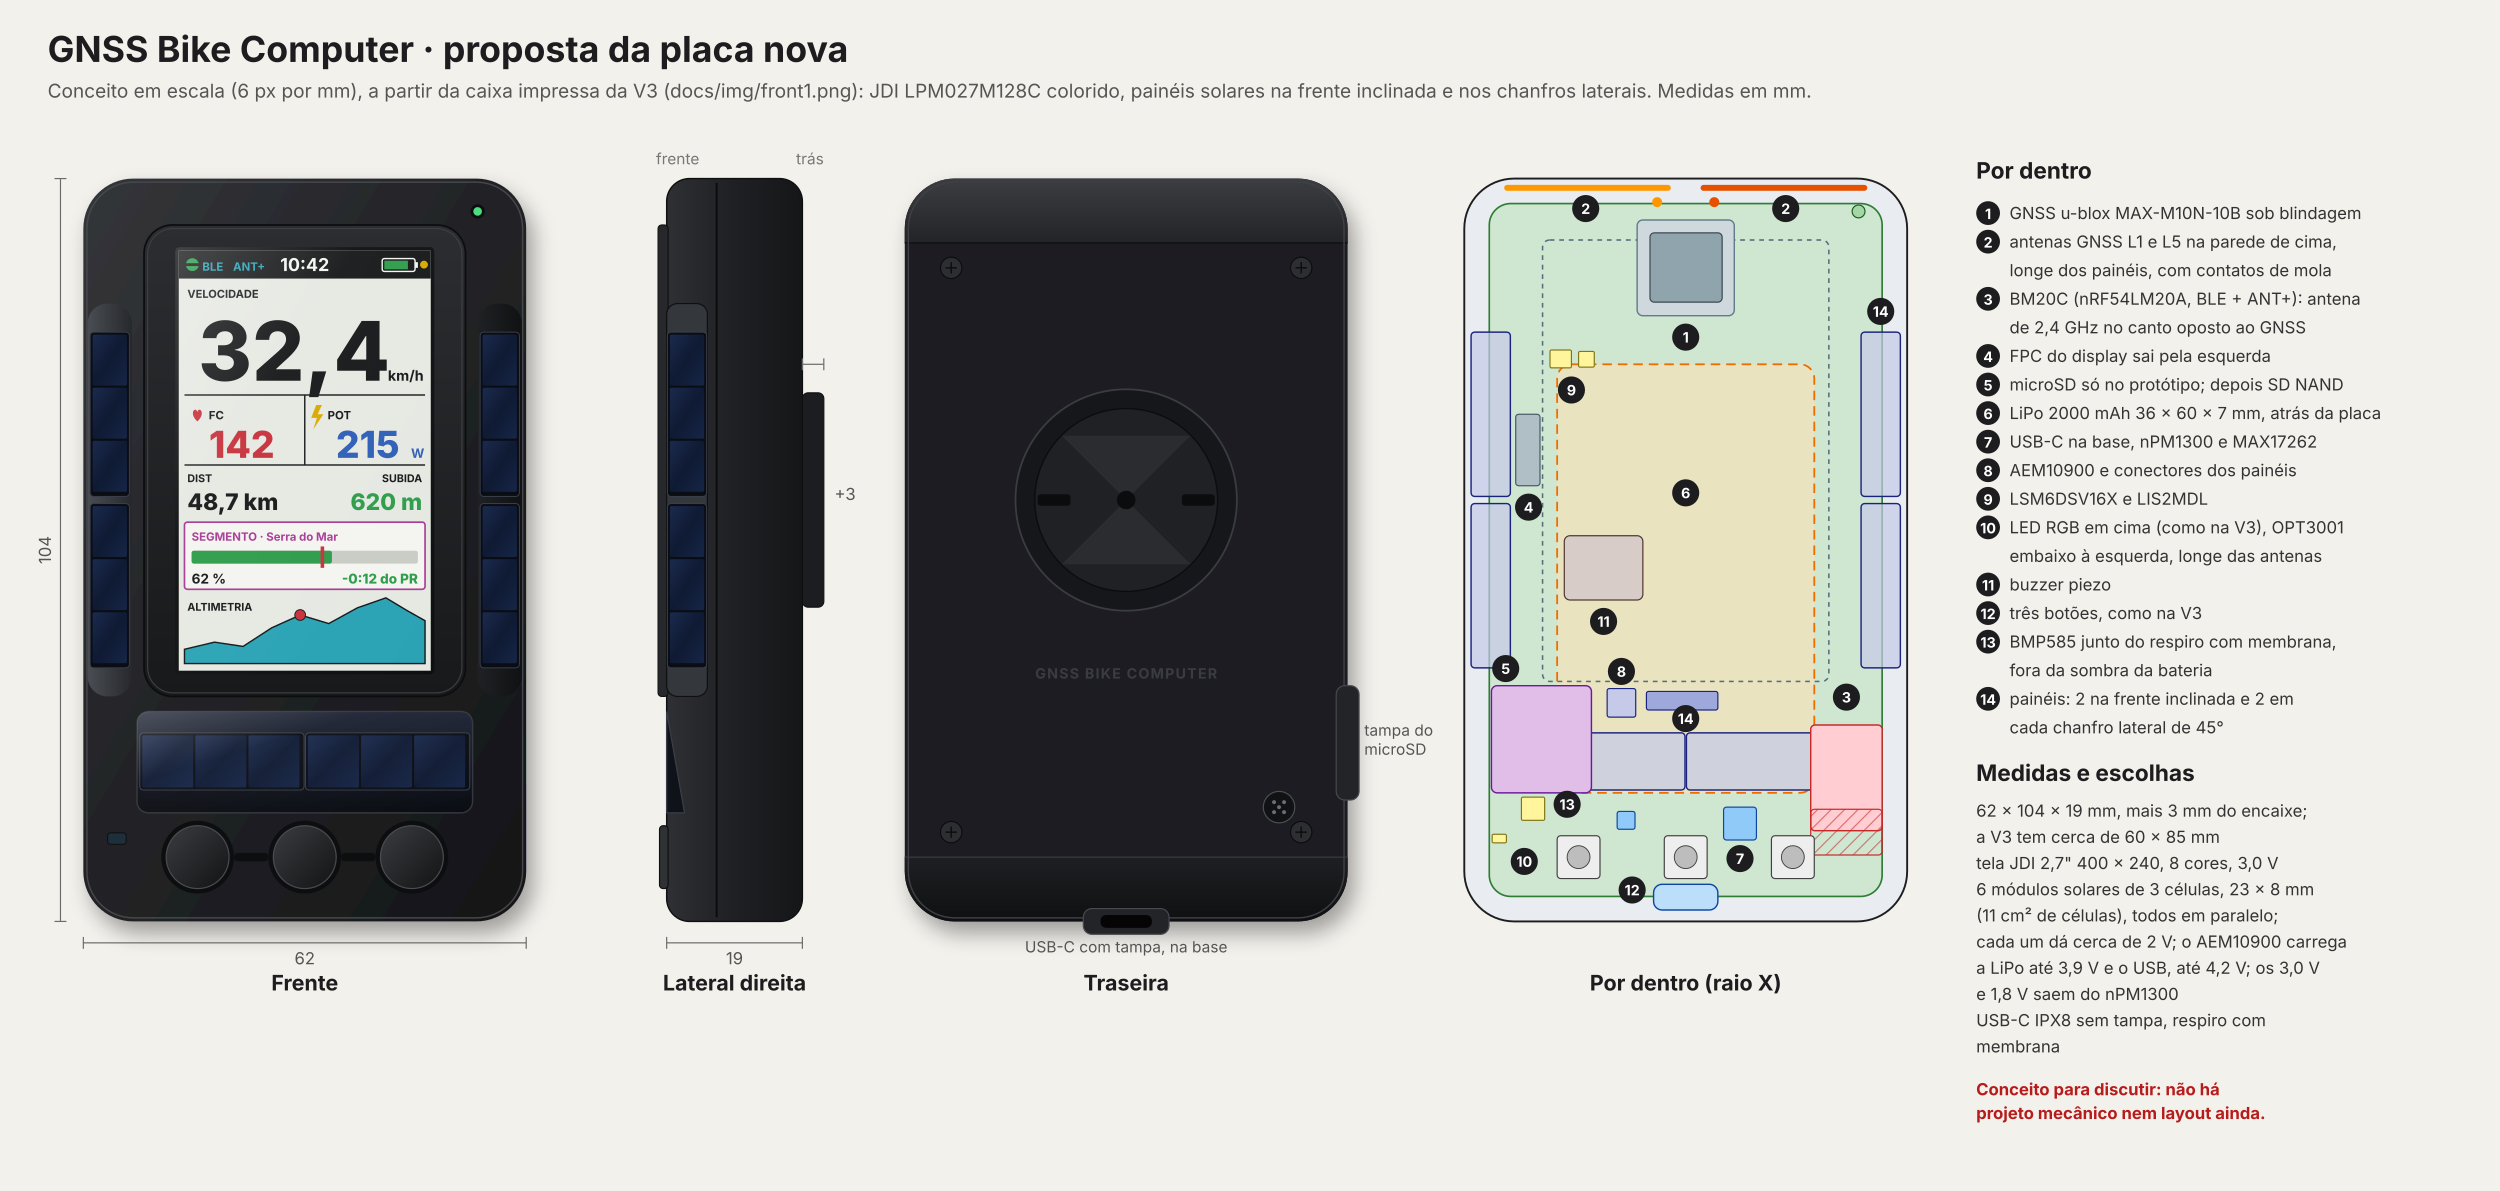
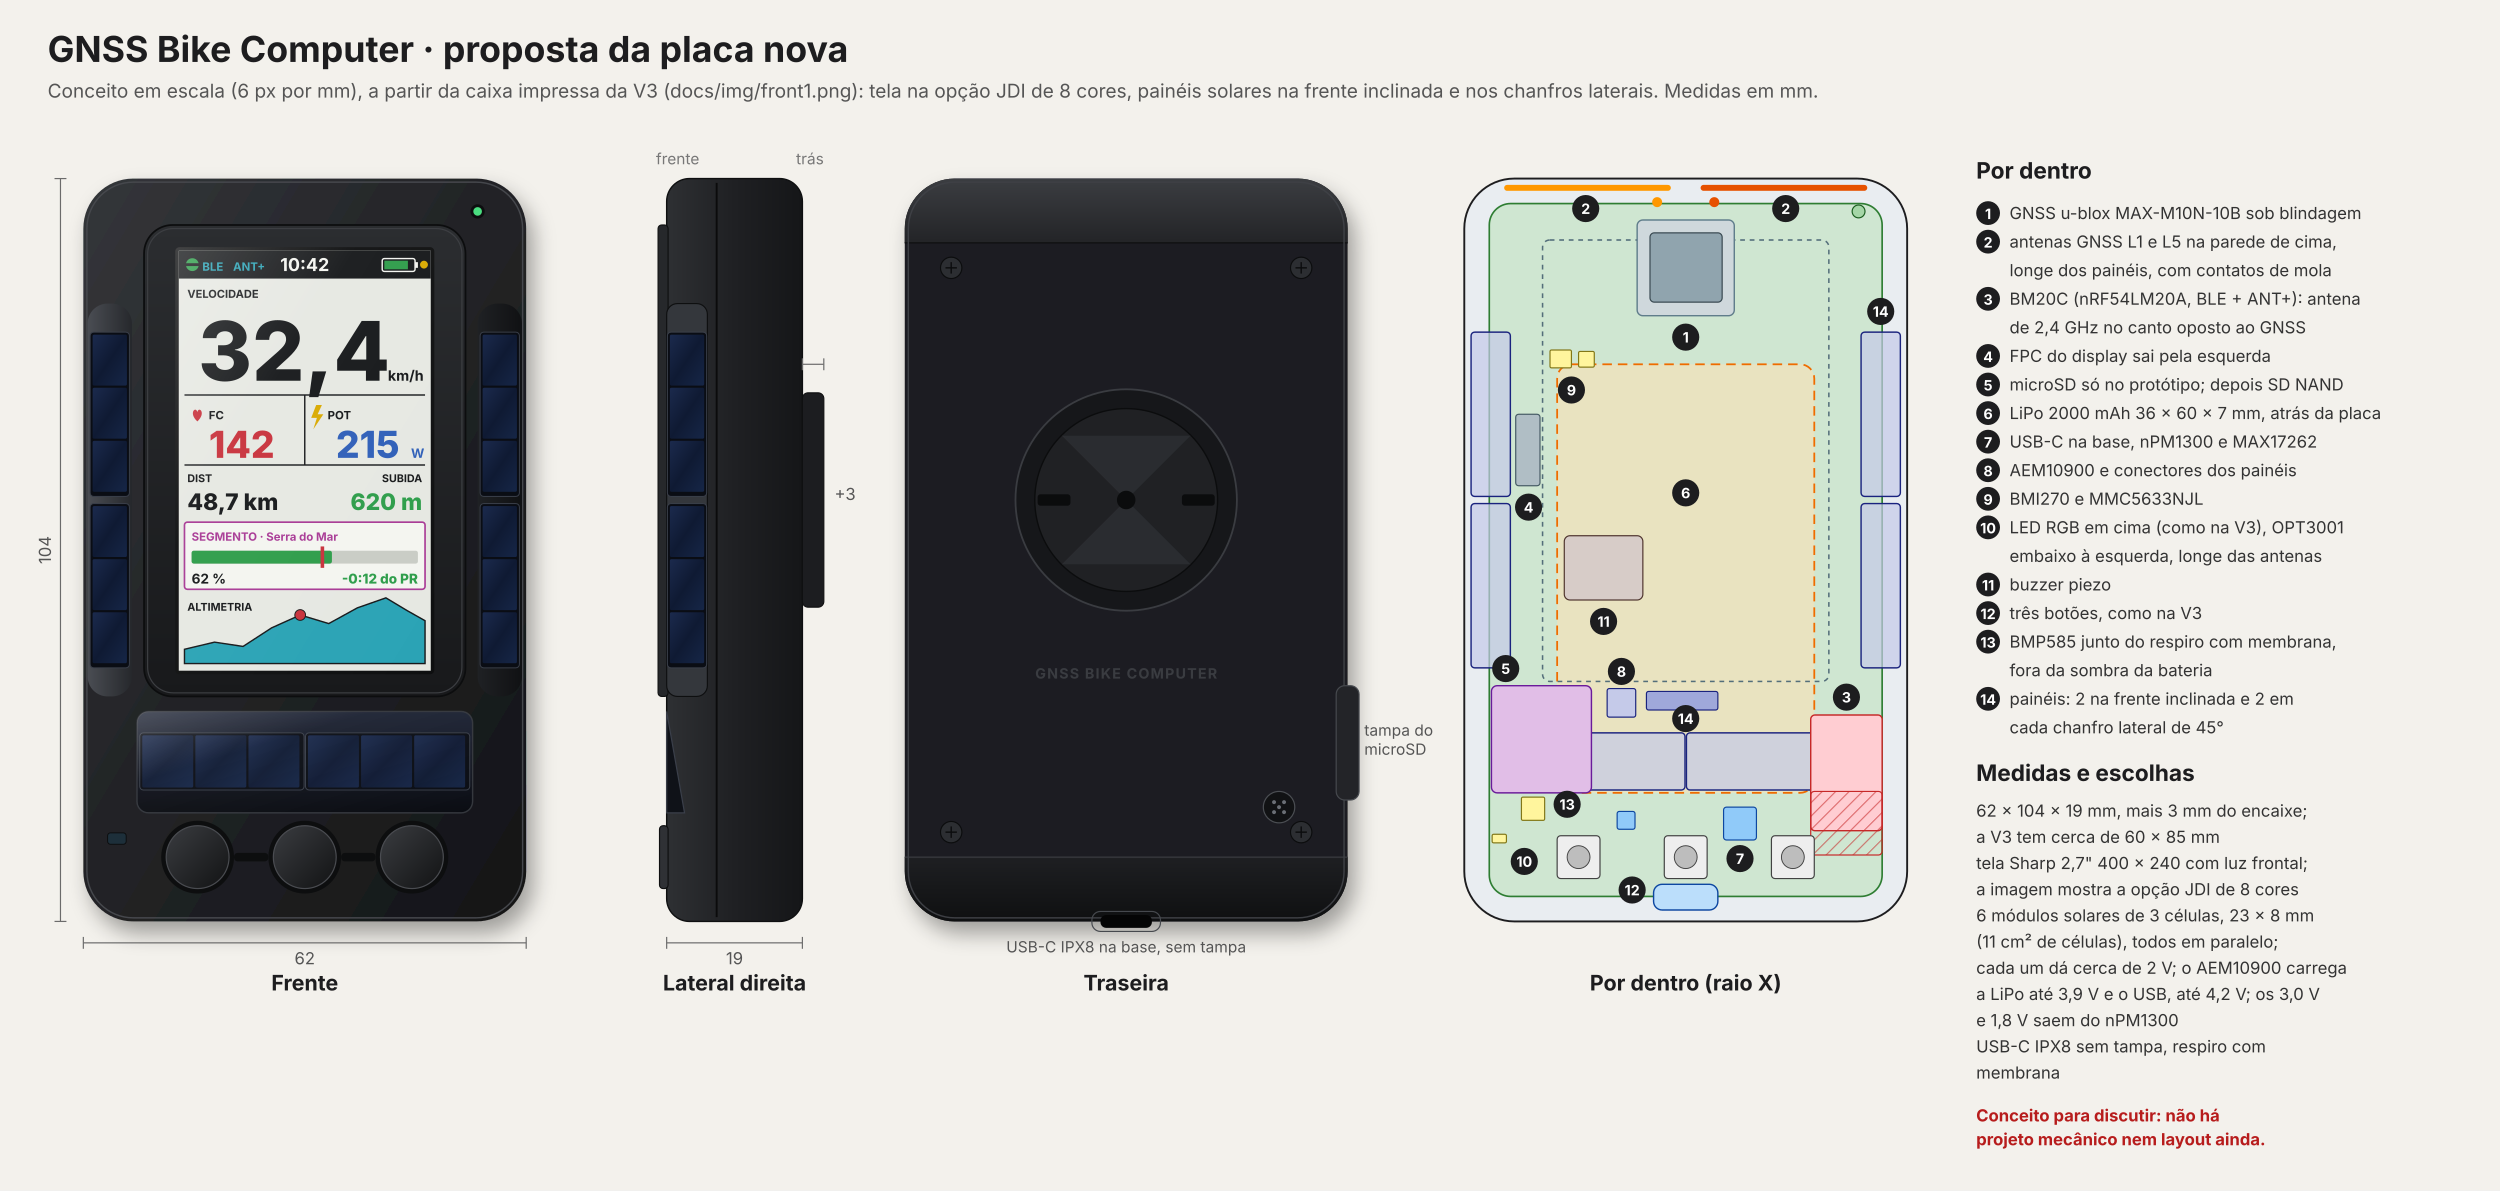
<svg xmlns="http://www.w3.org/2000/svg" width="2100" height="1000" viewBox="0 0 2100 1000">
  <defs>
    <linearGradient id="caseGrad" x1="0" y1="0" x2="1" y2="1">
      <stop offset="0" stop-color="#34363a" />
      <stop offset="0.45" stop-color="#232427" />
      <stop offset="1" stop-color="#141517" />
    </linearGradient>
    <linearGradient id="bezelGrad" x1="0" y1="0" x2="0" y2="1">
      <stop offset="0" stop-color="#2b2d30" />
      <stop offset="1" stop-color="#18191b" />
    </linearGradient>
    <linearGradient id="btnGrad" x1="0" y1="0" x2="1" y2="1">
      <stop offset="0" stop-color="#3a3c40" />
      <stop offset="1" stop-color="#121314" />
    </linearGradient>
    <linearGradient id="cellGrad" x1="0" y1="0" x2="1" y2="1">
      <stop offset="0" stop-color="#1b2a4d" />
      <stop offset="0.5" stop-color="#0f1a33" />
      <stop offset="1" stop-color="#162647" />
    </linearGradient>
    <linearGradient id="glare" x1="0" y1="0" x2="1" y2="1">
      <stop offset="0" stop-color="#ffffff" stop-opacity="0.22" />
      <stop offset="0.35" stop-color="#ffffff" stop-opacity="0.04" />
      <stop offset="1" stop-color="#ffffff" stop-opacity="0" />
    </linearGradient>
    <linearGradient id="sideGrad" x1="0" y1="0" x2="1" y2="0">
      <stop offset="0" stop-color="#2e3033" />
      <stop offset="0.5" stop-color="#1f2023" />
      <stop offset="1" stop-color="#151618" />
    </linearGradient>
    <linearGradient id="chamferTop" x1="0" y1="0" x2="0" y2="1">
      <stop offset="0" stop-color="#3b3d41" />
      <stop offset="1" stop-color="#232427" />
    </linearGradient>
    <linearGradient id="chamferBot" x1="0" y1="0" x2="0" y2="1">
      <stop offset="0" stop-color="#1e1f22" />
      <stop offset="1" stop-color="#0f1011" />
    </linearGradient>
    <linearGradient id="bevelL" x1="0" y1="0" x2="1" y2="0">
      <stop offset="0" stop-color="#4a4d53" />
      <stop offset="1" stop-color="#26282c" />
    </linearGradient>
    <linearGradient id="bevelR" x1="0" y1="0" x2="1" y2="0">
      <stop offset="0" stop-color="#1f2124" />
      <stop offset="1" stop-color="#101113" />
    </linearGradient>
    <linearGradient id="facetGrad" x1="0" y1="0" x2="0" y2="1">
      <stop offset="0" stop-color="#1c2233" />
      <stop offset="1" stop-color="#0a0c12" />
    </linearGradient>
    <filter id="shadow" x="-20%" y="-20%" width="140%" height="140%">
      <feGaussianBlur in="SourceAlpha" stdDeviation="9" />
      <feOffset dx="6" dy="10" result="o" />
      <feComponentTransfer>
        <feFuncA type="linear" slope="0.35" />
      </feComponentTransfer>
      <feMerge>
        <feMergeNode />
        <feMergeNode in="SourceGraphic" />
      </feMerge>
    </filter>
    <pattern id="hatch" width="8" height="8" patternUnits="userSpaceOnUse" patternTransform="rotate(45)">
      <line x1="0" y1="0" x2="0" y2="8" stroke="#c62828" stroke-width="2" stroke-opacity="0.55" />
    </pattern>
  </defs>
  <rect width="2100" height="1000" fill="#f3f1ec" />
  <text x="40" y="52" font-size="30" fill="#1d1d1f" text-anchor="start" font-weight="700" font-family="Inter, 'Segoe UI', Roboto, Arial, sans-serif">GNSS Bike Computer · proposta da placa nova</text>
-   <text x="40" y="82" font-size="16" fill="#555" text-anchor="start" font-weight="400" font-family="Inter, 'Segoe UI', Roboto, Arial, sans-serif">Conceito em escala (6 px por mm), a partir da caixa impressa da V3 (docs/img/front1.png): JDI LPM027M128C colorido, painéis solares na frente inclinada e nos chanfros laterais. Medidas em mm.</text>
+   <text x="40" y="82" font-size="16" fill="#555" text-anchor="start" font-weight="400" font-family="Inter, 'Segoe UI', Roboto, Arial, sans-serif">Conceito em escala (6 px por mm), a partir da caixa impressa da V3 (docs/img/front1.png): tela na opção JDI de 8 cores, painéis solares na frente inclinada e nos chanfros laterais. Medidas em mm.</text>
  <g filter="url(#shadow)">
    <rect x="70" y="150" width="372" height="624" rx="42" ry="42" fill="url(#caseGrad)" />
  </g>
  <rect x="73" y="153" width="366" height="618" rx="39" ry="39" fill="none" stroke="#46484d" stroke-width="1.2" />
  <rect x="121" y="189" width="270" height="396" rx="24" ry="24" fill="url(#bezelGrad)" stroke="#0c0d0e" stroke-width="1.5" />
  <rect x="124" y="192" width="264" height="390" rx="21.6" ry="21.6" fill="none" stroke="#3c3e42" stroke-width="1" />
  <rect x="147.16" y="207.6" width="217.68" height="358.8" rx="3.6" ry="3.6" fill="#0e0f10" />
  <rect x="150.16" y="210.6" width="211.68" height="352.8" rx="0" ry="0" fill="#e6e8e2" />
  <rect x="150.16" y="210.6" width="211.68" height="23.4" rx="0" ry="0" fill="#16181a" />
  <text x="256" y="227.7" font-size="15" fill="#f4f5f0" text-anchor="middle" font-weight="700" font-family="Inter, 'Segoe UI', Roboto, Arial, sans-serif">10:42</text>
  <circle cx="161.56" cy="222.3" r="5.4" fill="#2e9d4a" />
  <rect x="155.56" y="221.1" width="12" height="2.4" rx="0" ry="0" fill="#16181a" />
  <text x="169.96" y="227.4" font-size="9.6" fill="#2aa3b5" text-anchor="start" font-weight="700" font-family="Inter, 'Segoe UI', Roboto, Arial, sans-serif">BLE</text>
  <text x="195.76" y="227.4" font-size="9.6" fill="#2aa3b5" text-anchor="start" font-weight="700" font-family="Inter, 'Segoe UI', Roboto, Arial, sans-serif">ANT+</text>
  <rect x="321.04" y="217.2" width="27.6" height="10.8" rx="1.8" ry="1.8" fill="none" stroke="#f4f5f0" stroke-width="1.2" />
  <rect x="322.84" y="219" width="19.8" height="7.2" rx="0" ry="0" fill="#2e9d4a" />
  <rect x="348.64" y="220.2" width="2.4" height="4.8" rx="0" ry="0" fill="#f4f5f0" />
  <circle cx="356.14" cy="222.3" r="3.3" fill="#d9a900" />
  <text x="157.36" y="250.2" font-size="9.3" fill="#16181a" text-anchor="start" font-weight="700" font-family="Inter, 'Segoe UI', Roboto, Arial, sans-serif">VELOCIDADE</text>
  <text x="247" y="319.8" font-size="69" fill="#16181a" text-anchor="middle" font-weight="800" font-family="Inter, 'Segoe UI', Roboto, Arial, sans-serif">32,4</text>
  <text x="355.84" y="319.8" font-size="12" fill="#16181a" text-anchor="end" font-weight="700" font-family="Inter, 'Segoe UI', Roboto, Arial, sans-serif">km/h</text>
  <line x1="154.96" y1="331.8" x2="357.04" y2="331.8" stroke="#16181a" stroke-width="1.2" />
  <line x1="256" y1="331.8" x2="256" y2="390.6" stroke="#16181a" stroke-width="1.2" />
  <path d="M 165.76 354 C 157.96 346.8 164.56 340.8 165.76 346.2 C 166.96 340.8 173.56 346.8 165.76 354 Z" fill="#c8323c" />
  <text x="175.36" y="352.2" font-size="9.6" fill="#16181a" text-anchor="start" font-weight="700" font-family="Inter, 'Segoe UI', Roboto, Arial, sans-serif">FC</text>
  <text x="203.08" y="384.6" font-size="31.2" fill="#c8323c" text-anchor="middle" font-weight="800" font-family="Inter, 'Segoe UI', Roboto, Arial, sans-serif">142</text>
  <polygon points="265.6,340.2 261.4,351 266.2,351 263.2,360.6 271.6,348 266.8,348 270.4,340.2" fill="#d9a900" />
  <text x="275.2" y="352.2" font-size="9.6" fill="#16181a" text-anchor="start" font-weight="700" font-family="Inter, 'Segoe UI', Roboto, Arial, sans-serif">POT</text>
  <text x="308.92" y="384.6" font-size="31.2" fill="#2f5fb8" text-anchor="middle" font-weight="800" font-family="Inter, 'Segoe UI', Roboto, Arial, sans-serif">215</text>
  <text x="356.44" y="384.6" font-size="10.8" fill="#2f5fb8" text-anchor="end" font-weight="700" font-family="Inter, 'Segoe UI', Roboto, Arial, sans-serif">W</text>
  <line x1="154.96" y1="390.6" x2="357.04" y2="390.6" stroke="#16181a" stroke-width="1.2" />
  <text x="157.36" y="405" font-size="9" fill="#16181a" text-anchor="start" font-weight="700" font-family="Inter, 'Segoe UI', Roboto, Arial, sans-serif">DIST</text>
  <text x="157.36" y="428.4" font-size="19.2" fill="#16181a" text-anchor="start" font-weight="800" font-family="Inter, 'Segoe UI', Roboto, Arial, sans-serif">48,7 km</text>
  <text x="354.64" y="405" font-size="9" fill="#16181a" text-anchor="end" font-weight="700" font-family="Inter, 'Segoe UI', Roboto, Arial, sans-serif">SUBIDA</text>
  <text x="354.64" y="428.4" font-size="19.2" fill="#2e9d4a" text-anchor="end" font-weight="800" font-family="Inter, 'Segoe UI', Roboto, Arial, sans-serif">620 m</text>
  <rect x="154.96" y="438.6" width="202.08" height="56.4" rx="2.4" ry="2.4" fill="#f4f5f0" stroke="#a83a95" stroke-width="1.4" />
  <text x="160.96" y="454.2" font-size="9.6" fill="#a83a95" text-anchor="start" font-weight="700" font-family="Inter, 'Segoe UI', Roboto, Arial, sans-serif">SEGMENTO · Serra do Mar</text>
  <rect x="160.96" y="462.6" width="190.08" height="10.8" rx="1.8" ry="1.8" fill="#c9ccc5" />
  <rect x="160.96" y="462.6" width="117.85" height="10.8" rx="1.8" ry="1.8" fill="#2e9d4a" />
  <rect x="269.31" y="459" width="3" height="18" rx="0" ry="0" fill="#c8323c" />
  <text x="160.96" y="490.2" font-size="11.4" fill="#16181a" text-anchor="start" font-weight="700" font-family="Inter, 'Segoe UI', Roboto, Arial, sans-serif">62 %</text>
  <text x="351.04" y="490.2" font-size="11.4" fill="#2e9d4a" text-anchor="end" font-weight="800" font-family="Inter, 'Segoe UI', Roboto, Arial, sans-serif">-0:12 do PR</text>
  <polygon points="154.96,557.4 154.96,545.4 180.16,539.4 204.16,543 228.16,527.4 252.16,516.6 276.16,523.8 300.16,510.6 324.16,502.2 342.16,513 357.04,521.4 357.04,557.4" fill="#2aa3b5" stroke="#16181a" stroke-width="1.2" />
  <circle cx="252.16" cy="516.6" r="4.5" fill="#c8323c" stroke="#16181a" stroke-width="0.8" />
  <text x="157.36" y="513" font-size="9" fill="#16181a" text-anchor="start" font-weight="700" font-family="Inter, 'Segoe UI', Roboto, Arial, sans-serif">ALTIMETRIA</text>
  <rect x="147.16" y="207.6" width="217.68" height="358.8" rx="3.6" ry="3.6" fill="url(#glare)" />
  <rect x="73.6" y="255" width="37.2" height="330" rx="16.8" ry="16.8" fill="url(#bevelL)" />
  <rect x="401.2" y="255" width="37.2" height="330" rx="16.8" ry="16.8" fill="url(#bevelR)" />
  <rect x="75.7" y="279" width="33" height="138" rx="3" ry="3" fill="#0a0d14" stroke="#3a3f4a" stroke-width="0.8" />
  <rect x="77.8" y="281.1" width="28.8" height="42.8" rx="1.2" ry="1.2" fill="url(#cellGrad)" />
  <rect x="77.8" y="325.7" width="28.8" height="42.8" rx="1.2" ry="1.2" fill="url(#cellGrad)" />
  <rect x="77.8" y="370.3" width="28.8" height="42.8" rx="1.2" ry="1.2" fill="url(#cellGrad)" />
  <rect x="75.7" y="423" width="33" height="138" rx="3" ry="3" fill="#0a0d14" stroke="#3a3f4a" stroke-width="0.8" />
  <rect x="77.8" y="425.1" width="28.8" height="42.8" rx="1.2" ry="1.2" fill="url(#cellGrad)" />
  <rect x="77.8" y="469.7" width="28.8" height="42.8" rx="1.2" ry="1.2" fill="url(#cellGrad)" />
  <rect x="77.8" y="514.3" width="28.8" height="42.8" rx="1.2" ry="1.2" fill="url(#cellGrad)" />
  <rect x="403.3" y="279" width="33" height="138" rx="3" ry="3" fill="#0a0d14" stroke="#3a3f4a" stroke-width="0.8" />
  <rect x="405.4" y="281.1" width="28.8" height="42.8" rx="1.2" ry="1.2" fill="url(#cellGrad)" />
  <rect x="405.4" y="325.7" width="28.8" height="42.8" rx="1.2" ry="1.2" fill="url(#cellGrad)" />
  <rect x="405.4" y="370.3" width="28.8" height="42.8" rx="1.2" ry="1.2" fill="url(#cellGrad)" />
  <rect x="403.3" y="423" width="33" height="138" rx="3" ry="3" fill="#0a0d14" stroke="#3a3f4a" stroke-width="0.8" />
  <rect x="405.4" y="425.1" width="28.8" height="42.8" rx="1.2" ry="1.2" fill="url(#cellGrad)" />
  <rect x="405.4" y="469.7" width="28.8" height="42.8" rx="1.2" ry="1.2" fill="url(#cellGrad)" />
  <rect x="405.4" y="514.3" width="28.8" height="42.8" rx="1.2" ry="1.2" fill="url(#cellGrad)" />
  <rect x="115" y="597.6" width="282" height="85.2" rx="9.6" ry="9.6" fill="url(#facetGrad)" stroke="#34373d" stroke-width="1.2" />
  <rect x="117.4" y="615.6" width="138" height="48" rx="3" ry="3" fill="#0a0d14" stroke="#3a3f4a" stroke-width="0.8" />
  <rect x="119.5" y="617.7" width="42.8" height="43.8" rx="1.2" ry="1.2" fill="url(#cellGrad)" />
  <rect x="164.1" y="617.7" width="42.8" height="43.8" rx="1.2" ry="1.2" fill="url(#cellGrad)" />
  <rect x="208.7" y="617.7" width="42.8" height="43.8" rx="1.2" ry="1.2" fill="url(#cellGrad)" />
  <rect x="256.6" y="615.6" width="138" height="48" rx="3" ry="3" fill="#0a0d14" stroke="#3a3f4a" stroke-width="0.8" />
  <rect x="258.7" y="617.7" width="42.8" height="43.8" rx="1.2" ry="1.2" fill="url(#cellGrad)" />
  <rect x="303.3" y="617.7" width="42.8" height="43.8" rx="1.2" ry="1.2" fill="url(#cellGrad)" />
  <rect x="347.9" y="617.7" width="42.8" height="43.8" rx="1.2" ry="1.2" fill="url(#cellGrad)" />
  <rect x="115" y="597.6" width="282" height="85.2" rx="9.6" ry="9.6" fill="url(#glare)" />
  <circle cx="166" cy="720" r="30.6" fill="#0d0e0f" />
  <circle cx="166" cy="720" r="26.4" fill="url(#btnGrad)" stroke="#4a4c51" stroke-width="1" />
  <circle cx="256" cy="720" r="30.6" fill="#0d0e0f" />
  <circle cx="256" cy="720" r="26.4" fill="url(#btnGrad)" stroke="#4a4c51" stroke-width="1" />
  <circle cx="346" cy="720" r="30.6" fill="#0d0e0f" />
  <circle cx="346" cy="720" r="26.4" fill="url(#btnGrad)" stroke="#4a4c51" stroke-width="1" />
  <rect x="196.6" y="716.4" width="28.8" height="7.2" rx="3" ry="3" fill="#0d0e0f" />
  <rect x="286.6" y="716.4" width="28.8" height="7.2" rx="3" ry="3" fill="#0d0e0f" />
  <circle cx="401.2" cy="177.6" r="6" fill="#0d0e0f" />
  <circle cx="401.2" cy="177.6" r="3.6" fill="#4ade80" />
  <rect x="90.4" y="699.6" width="15.6" height="9.6" rx="2.4" ry="2.4" fill="#1d2f3a" stroke="#0b0c0d" stroke-width="0.8" />
  <g stroke="#6b6b6b" stroke-width="1">
    <line x1="50.8" y1="150" x2="50.8" y2="774" />
    <line x1="45.8" y1="150" x2="55.8" y2="150" />
    <line x1="45.8" y1="774" x2="55.8" y2="774" />
  </g>
  <text x="42.8" y="462" font-size="14" fill="#555" text-anchor="middle" font-family="Inter, 'Segoe UI', Roboto, Arial, sans-serif" transform="rotate(-90 42.8 462)">104</text>
  <g stroke="#6b6b6b" stroke-width="1">
    <line x1="70" y1="792" x2="442" y2="792" />
    <line x1="70" y1="787" x2="70" y2="797" />
    <line x1="442" y1="787" x2="442" y2="797" />
  </g>
  <text x="256" y="810" font-size="14" fill="#555" text-anchor="middle" font-family="Inter, 'Segoe UI', Roboto, Arial, sans-serif">62</text>
  <text x="256" y="832" font-size="18" fill="#1d1d1f" text-anchor="middle" font-weight="700" font-family="Inter, 'Segoe UI', Roboto, Arial, sans-serif">Frente</text>
  <rect x="560" y="150" width="114" height="624" rx="19.2" ry="19.2" fill="url(#sideGrad)" stroke="#0e0f10" stroke-width="1.2" />
  <line x1="602" y1="153.6" x2="602" y2="770.4" stroke="#0b0b0c" stroke-width="1.6" />
  <rect x="552.8" y="189" width="8.4" height="396" rx="3" ry="3" fill="#26282b" stroke="#0e0f10" stroke-width="1" />
  <rect x="554" y="693.6" width="7.2" height="52.8" rx="3" ry="3" fill="#2f3135" stroke="#0e0f10" stroke-width="1" />
  <rect x="560" y="255" width="34.2" height="330" rx="9" ry="9" fill="#34373c" stroke="#0e0f10" stroke-width="1" />
  <rect x="560.6" y="279" width="33" height="138" rx="3" ry="3" fill="#0a0d14" stroke="#3a3f4a" stroke-width="0.8" />
  <rect x="562.7" y="281.1" width="28.8" height="42.8" rx="1.2" ry="1.2" fill="url(#cellGrad)" />
  <rect x="562.7" y="325.7" width="28.8" height="42.8" rx="1.2" ry="1.2" fill="url(#cellGrad)" />
  <rect x="562.7" y="370.3" width="28.8" height="42.8" rx="1.2" ry="1.2" fill="url(#cellGrad)" />
  <rect x="560.6" y="423" width="33" height="138" rx="3" ry="3" fill="#0a0d14" stroke="#3a3f4a" stroke-width="0.8" />
  <rect x="562.7" y="425.1" width="28.8" height="42.8" rx="1.2" ry="1.2" fill="url(#cellGrad)" />
  <rect x="562.7" y="469.7" width="28.8" height="42.8" rx="1.2" ry="1.2" fill="url(#cellGrad)" />
  <rect x="562.7" y="514.3" width="28.8" height="42.8" rx="1.2" ry="1.2" fill="url(#cellGrad)" />
  <polygon points="560,597.6 575,682.8 560,682.8" fill="#0f1218" stroke="#3a3f4a" stroke-width="1" />
  <rect x="674" y="330" width="18" height="180" rx="4.8" ry="4.8" fill="#1c1d20" stroke="#0e0f10" stroke-width="1" />
  <g stroke="#6b6b6b" stroke-width="1">
    <line x1="560" y1="792" x2="674" y2="792" />
    <line x1="560" y1="787" x2="560" y2="797" />
    <line x1="674" y1="787" x2="674" y2="797" />
  </g>
  <text x="617" y="810" font-size="14" fill="#555" text-anchor="middle" font-family="Inter, 'Segoe UI', Roboto, Arial, sans-serif">19</text>
  <g stroke="#6b6b6b" stroke-width="1">
    <line x1="674" y1="306" x2="692" y2="306" />
    <line x1="674" y1="301" x2="674" y2="311" />
    <line x1="692" y1="301" x2="692" y2="311" />
  </g>
  <text x="683" y="324" font-size="14" fill="#555" text-anchor="middle" font-family="Inter, 'Segoe UI', Roboto, Arial, sans-serif" />
  <text x="701" y="420" font-size="14" fill="#555" text-anchor="start" font-weight="400" font-family="Inter, 'Segoe UI', Roboto, Arial, sans-serif">+3</text>
  <text x="617" y="832" font-size="18" fill="#1d1d1f" text-anchor="middle" font-weight="700" font-family="Inter, 'Segoe UI', Roboto, Arial, sans-serif">Lateral direita</text>
  <text x="551" y="138" font-size="13" fill="#777" text-anchor="start" font-weight="400" font-family="Inter, 'Segoe UI', Roboto, Arial, sans-serif">frente</text>
  <text x="692" y="138" font-size="13" fill="#777" text-anchor="end" font-weight="400" font-family="Inter, 'Segoe UI', Roboto, Arial, sans-serif">trás</text>
  <g filter="url(#shadow)">
    <rect x="760" y="150" width="372" height="624" rx="42" ry="42" fill="#1c1d20" />
  </g>
  <defs>
    <clipPath id="backClip">
      <rect x="760" y="150" width="372" height="624" rx="42" ry="42" />
    </clipPath>
  </defs>
  <g clip-path="url(#backClip)">
    <rect x="760" y="150" width="372" height="54" rx="0" ry="0" fill="url(#chamferTop)" />
    <rect x="760" y="720" width="372" height="54" rx="0" ry="0" fill="url(#chamferBot)" />
    <line x1="760" y1="204" x2="1132" y2="204" stroke="#101113" stroke-width="1.2" />
    <line x1="760" y1="720" x2="1132" y2="720" stroke="#3a3c41" stroke-width="1" />
  </g>
  <rect x="763" y="153" width="366" height="618" rx="39" ry="39" fill="none" stroke="#3e4045" stroke-width="1.2" />
  <circle cx="946" cy="420" r="93" fill="#16171a" stroke="#3a3c41" stroke-width="1.5" />
  <circle cx="946" cy="420" r="76.8" fill="#202124" stroke="#0b0c0d" stroke-width="1.2" />
  <polygon points="946,420 892,366 1000,366" fill="#2a2c30" />
  <polygon points="946,420 892,474 1000,474" fill="#2a2c30" />
  <rect x="871.6" y="415.2" width="27.6" height="9.6" rx="2.4" ry="2.4" fill="#0b0c0d" />
  <rect x="992.8" y="415.2" width="27.6" height="9.6" rx="2.4" ry="2.4" fill="#0b0c0d" />
  <circle cx="946" cy="420" r="7.8" fill="#0b0c0d" />
  <circle cx="1074.4" cy="678" r="13.2" fill="#111214" stroke="#4b4e53" stroke-width="1" />
  <circle cx="1070.2" cy="673.8" r="1.68" fill="#6a6e75" />
  <circle cx="1078.6" cy="673.8" r="1.68" fill="#6a6e75" />
  <circle cx="1070.2" cy="682.2" r="1.68" fill="#6a6e75" />
  <circle cx="1078.6" cy="682.2" r="1.68" fill="#6a6e75" />
  <circle cx="1074.4" cy="678" r="1.68" fill="#6a6e75" />
  <circle cx="799" cy="225" r="9" fill="#2c2e32" stroke="#0b0c0d" stroke-width="1" />
  <line x1="794.2" y1="225" x2="803.8" y2="225" stroke="#0b0c0d" stroke-width="1.2" />
  <line x1="799" y1="220.2" x2="799" y2="229.8" stroke="#0b0c0d" stroke-width="1.2" />
  <circle cx="1093" cy="225" r="9" fill="#2c2e32" stroke="#0b0c0d" stroke-width="1" />
  <line x1="1088.2" y1="225" x2="1097.8" y2="225" stroke="#0b0c0d" stroke-width="1.2" />
  <line x1="1093" y1="220.2" x2="1093" y2="229.8" stroke="#0b0c0d" stroke-width="1.2" />
  <circle cx="799" cy="699" r="9" fill="#2c2e32" stroke="#0b0c0d" stroke-width="1" />
  <line x1="794.2" y1="699" x2="803.8" y2="699" stroke="#0b0c0d" stroke-width="1.2" />
  <line x1="799" y1="694.2" x2="799" y2="703.8" stroke="#0b0c0d" stroke-width="1.2" />
  <circle cx="1093" cy="699" r="9" fill="#2c2e32" stroke="#0b0c0d" stroke-width="1" />
  <line x1="1088.2" y1="699" x2="1097.8" y2="699" stroke="#0b0c0d" stroke-width="1.2" />
  <line x1="1093" y1="694.2" x2="1093" y2="703.8" stroke="#0b0c0d" stroke-width="1.2" />
  <rect x="1122.4" y="576" width="19.2" height="96" rx="7.2" ry="7.2" fill="#232428" stroke="#46494e" stroke-width="1" />
-   <rect x="910" y="763.2" width="72" height="21.6" rx="7.2" ry="7.2" fill="#232428" stroke="#46494e" stroke-width="1" />
+   <rect x="917.2" y="765.6" width="57.6" height="16.8" rx="7.2" ry="7.2" fill="none" stroke="#46494e" stroke-width="1" />
  <rect x="924.4" y="768.6" width="43.2" height="10.8" rx="4.8" ry="4.8" fill="#050505" />
  <text x="946" y="570" font-size="12" fill="#3a3c41" text-anchor="middle" font-weight="700" font-family="Inter, 'Segoe UI', Roboto, Arial, sans-serif" letter-spacing="1">GNSS BIKE COMPUTER</text>
  <text x="946" y="832" font-size="18" fill="#1d1d1f" text-anchor="middle" font-weight="700" font-family="Inter, 'Segoe UI', Roboto, Arial, sans-serif">Traseira</text>
  <text x="1146" y="618" font-size="13" fill="#555" text-anchor="start" font-weight="400" font-family="Inter, 'Segoe UI', Roboto, Arial, sans-serif">tampa do</text>
  <text x="1146" y="634" font-size="13" fill="#555" text-anchor="start" font-weight="400" font-family="Inter, 'Segoe UI', Roboto, Arial, sans-serif">microSD</text>
-   <text x="946" y="800" font-size="13" fill="#555" text-anchor="middle" font-weight="400" font-family="Inter, 'Segoe UI', Roboto, Arial, sans-serif">USB-C com tampa, na base</text>
+   <text x="946" y="800" font-size="13" fill="#555" text-anchor="middle" font-weight="400" font-family="Inter, 'Segoe UI', Roboto, Arial, sans-serif">USB-C IPX8 na base, sem tampa</text>
  <rect x="1230" y="150" width="372" height="624" rx="42" ry="42" fill="#e9edf1" stroke="#1d1d1f" stroke-width="1.6" />
  <rect x="1251" y="171" width="330" height="582" rx="18" ry="18" fill="#cfe6d1" stroke="#2e7d32" stroke-width="1.4" />
  <rect x="1308" y="306" width="216" height="360" rx="12" ry="12" fill="#ffe0b2" fill-opacity="0.55" stroke="#ef6c00" stroke-width="1.5" stroke-dasharray="8 5" />
  <rect x="1295.76" y="201.6" width="240.48" height="370.8" rx="6" ry="6" fill="none" stroke="#546e7a" stroke-width="1.3" stroke-dasharray="4 4" />
  <rect x="1277.4" y="615.6" width="138" height="48" rx="3" ry="3" fill="#c5cae9" fill-opacity="0.7" stroke="#1a237e" stroke-width="1.2" />
  <rect x="1416.6" y="615.6" width="138" height="48" rx="3" ry="3" fill="#c5cae9" fill-opacity="0.7" stroke="#1a237e" stroke-width="1.2" />
  <rect x="1235.7" y="279" width="33" height="138" rx="3" ry="3" fill="#c5cae9" fill-opacity="0.7" stroke="#1a237e" stroke-width="1.2" />
  <rect x="1235.7" y="423" width="33" height="138" rx="3" ry="3" fill="#c5cae9" fill-opacity="0.7" stroke="#1a237e" stroke-width="1.2" />
  <rect x="1563.3" y="279" width="33" height="138" rx="3" ry="3" fill="#c5cae9" fill-opacity="0.7" stroke="#1a237e" stroke-width="1.2" />
  <rect x="1563.3" y="423" width="33" height="138" rx="3" ry="3" fill="#c5cae9" fill-opacity="0.7" stroke="#1a237e" stroke-width="1.2" />
  <rect x="1375.2" y="184.8" width="81.6" height="80.4" rx="4.8" ry="4.8" fill="#cfd8dc" stroke="#607d8b" stroke-width="1.2" />
  <rect x="1386" y="195.6" width="60.6" height="58.2" rx="3.6" ry="3.6" fill="#90a4ae" stroke="#37474f" stroke-width="1" />
  <line x1="1266" y1="157.8" x2="1401" y2="157.8" stroke="#ff9800" stroke-width="5" stroke-linecap="round" />
  <line x1="1431" y1="157.8" x2="1566" y2="157.8" stroke="#e65100" stroke-width="5" stroke-linecap="round" />
  <circle cx="1392" cy="169.8" r="4.2" fill="#ff9800" />
  <circle cx="1440" cy="169.8" r="4.2" fill="#e65100" />
-   <rect x="1521" y="609" width="60" height="88.8" rx="3.6" ry="3.6" fill="#ffcdd2" stroke="#c62828" stroke-width="1.2" />
-   <rect x="1521" y="679.8" width="60" height="38.4" rx="3" ry="3" fill="url(#hatch)" stroke="#c62828" stroke-width="1" />
+   <rect x="1521" y="600.6" width="60" height="97.2" rx="3.6" ry="3.6" fill="#ffcdd2" stroke="#c62828" stroke-width="1.2" />
+   <rect x="1521" y="664.8" width="60" height="53.4" rx="3" ry="3" fill="url(#hatch)" stroke="#c62828" stroke-width="1" />
  <rect x="1273.2" y="348" width="20.4" height="60" rx="2.4" ry="2.4" fill="#b0bec5" stroke="#455a64" stroke-width="1" />
  <rect x="1252.8" y="576" width="84" height="90" rx="4.8" ry="4.8" fill="#e1bee7" stroke="#6a1b9a" stroke-width="1.2" />
  <rect x="1389" y="742.8" width="54" height="21.6" rx="7.2" ry="7.2" fill="#bbdefb" stroke="#0d47a1" stroke-width="1.2" />
  <rect x="1447.8" y="678" width="27.6" height="27.6" rx="2.4" ry="2.4" fill="#90caf9" stroke="#0d47a1" stroke-width="1" />
  <rect x="1358.4" y="681.6" width="15" height="15" rx="1.8" ry="1.8" fill="#90caf9" stroke="#0d47a1" stroke-width="1" />
  <rect x="1350" y="578.4" width="24" height="24" rx="1.8" ry="1.8" fill="#c5cae9" stroke="#1a237e" stroke-width="1" />
  <rect x="1383" y="580.8" width="60" height="15.6" rx="1.8" ry="1.8" fill="#9fa8da" stroke="#1a237e" stroke-width="1" />
  <rect x="1302" y="294" width="18" height="15" rx="1.2" ry="1.2" fill="#fff59d" stroke="#827717" stroke-width="1" />
  <rect x="1326" y="295.2" width="13.2" height="13.2" rx="1.2" ry="1.2" fill="#fff59d" stroke="#827717" stroke-width="1" />
  <rect x="1278" y="669.6" width="19.5" height="19.5" rx="1.2" ry="1.2" fill="#fff59d" stroke="#827717" stroke-width="1" />
  <rect x="1253.4" y="700.8" width="12" height="7.2" rx="1.2" ry="1.2" fill="#fff59d" stroke="#827717" stroke-width="1" />
  <circle cx="1561.2" cy="177.6" r="5.4" fill="#a5d6a7" stroke="#1b5e20" stroke-width="1" />
  <rect x="1314" y="450" width="66" height="54" rx="4.8" ry="4.8" fill="#d7ccc8" stroke="#4e342e" stroke-width="1" />
  <rect x="1308" y="702" width="36" height="36" rx="3" ry="3" fill="#eeeeee" stroke="#424242" stroke-width="1" />
  <circle cx="1326" cy="720" r="9.6" fill="#bdbdbd" stroke="#424242" stroke-width="0.8" />
  <rect x="1398" y="702" width="36" height="36" rx="3" ry="3" fill="#eeeeee" stroke="#424242" stroke-width="1" />
  <circle cx="1416" cy="720" r="9.6" fill="#bdbdbd" stroke="#424242" stroke-width="0.8" />
  <rect x="1488" y="702" width="36" height="36" rx="3" ry="3" fill="#eeeeee" stroke="#424242" stroke-width="1" />
  <circle cx="1506" cy="720" r="9.6" fill="#bdbdbd" stroke="#424242" stroke-width="0.8" />
  <circle cx="1416" cy="283.2" r="11.4" fill="#1d1d1f" />
  <text x="1416" y="287.7" font-size="12" fill="#ffffff" text-anchor="middle" font-weight="700" font-family="Inter, 'Segoe UI', Roboto, Arial, sans-serif">1</text>
  <circle cx="1332" cy="175.2" r="11.4" fill="#1d1d1f" />
  <text x="1332" y="179.7" font-size="12" fill="#ffffff" text-anchor="middle" font-weight="700" font-family="Inter, 'Segoe UI', Roboto, Arial, sans-serif">2</text>
  <circle cx="1500" cy="175.2" r="11.4" fill="#1d1d1f" />
  <text x="1500" y="179.7" font-size="12" fill="#ffffff" text-anchor="middle" font-weight="700" font-family="Inter, 'Segoe UI', Roboto, Arial, sans-serif">2</text>
  <circle cx="1551" cy="585.6" r="11.4" fill="#1d1d1f" />
  <text x="1551" y="590.1" font-size="12" fill="#ffffff" text-anchor="middle" font-weight="700" font-family="Inter, 'Segoe UI', Roboto, Arial, sans-serif">3</text>
  <circle cx="1284" cy="426" r="11.4" fill="#1d1d1f" />
  <text x="1284" y="430.5" font-size="12" fill="#ffffff" text-anchor="middle" font-weight="700" font-family="Inter, 'Segoe UI', Roboto, Arial, sans-serif">4</text>
  <circle cx="1264.8" cy="561.6" r="11.4" fill="#1d1d1f" />
  <text x="1264.8" y="566.1" font-size="12" fill="#ffffff" text-anchor="middle" font-weight="700" font-family="Inter, 'Segoe UI', Roboto, Arial, sans-serif">5</text>
  <circle cx="1416" cy="414" r="11.4" fill="#1d1d1f" />
  <text x="1416" y="418.5" font-size="12" fill="#ffffff" text-anchor="middle" font-weight="700" font-family="Inter, 'Segoe UI', Roboto, Arial, sans-serif">6</text>
  <circle cx="1461.6" cy="721.2" r="11.4" fill="#1d1d1f" />
  <text x="1461.6" y="725.7" font-size="12" fill="#ffffff" text-anchor="middle" font-weight="700" font-family="Inter, 'Segoe UI', Roboto, Arial, sans-serif">7</text>
  <circle cx="1362" cy="564" r="11.4" fill="#1d1d1f" />
  <text x="1362" y="568.5" font-size="12" fill="#ffffff" text-anchor="middle" font-weight="700" font-family="Inter, 'Segoe UI', Roboto, Arial, sans-serif">8</text>
  <circle cx="1320" cy="327.6" r="11.4" fill="#1d1d1f" />
  <text x="1320" y="332.1" font-size="12" fill="#ffffff" text-anchor="middle" font-weight="700" font-family="Inter, 'Segoe UI', Roboto, Arial, sans-serif">9</text>
  <circle cx="1280.4" cy="723.6" r="11.4" fill="#1d1d1f" />
  <text x="1280.4" y="728.1" font-size="12" fill="#ffffff" text-anchor="middle" font-weight="700" font-family="Inter, 'Segoe UI', Roboto, Arial, sans-serif">10</text>
  <circle cx="1347" cy="522" r="11.4" fill="#1d1d1f" />
  <text x="1347" y="526.5" font-size="12" fill="#ffffff" text-anchor="middle" font-weight="700" font-family="Inter, 'Segoe UI', Roboto, Arial, sans-serif">11</text>
  <circle cx="1371" cy="747.6" r="11.4" fill="#1d1d1f" />
  <text x="1371" y="752.1" font-size="12" fill="#ffffff" text-anchor="middle" font-weight="700" font-family="Inter, 'Segoe UI', Roboto, Arial, sans-serif">12</text>
  <circle cx="1316.4" cy="675.6" r="11.4" fill="#1d1d1f" />
  <text x="1316.4" y="680.1" font-size="12" fill="#ffffff" text-anchor="middle" font-weight="700" font-family="Inter, 'Segoe UI', Roboto, Arial, sans-serif">13</text>
  <circle cx="1416" cy="603.6" r="11.4" fill="#1d1d1f" />
  <text x="1416" y="608.1" font-size="12" fill="#ffffff" text-anchor="middle" font-weight="700" font-family="Inter, 'Segoe UI', Roboto, Arial, sans-serif">14</text>
  <circle cx="1579.8" cy="261.6" r="11.4" fill="#1d1d1f" />
  <text x="1579.8" y="266.1" font-size="12" fill="#ffffff" text-anchor="middle" font-weight="700" font-family="Inter, 'Segoe UI', Roboto, Arial, sans-serif">14</text>
  <text x="1416" y="832" font-size="18" fill="#1d1d1f" text-anchor="middle" font-weight="700" font-family="Inter, 'Segoe UI', Roboto, Arial, sans-serif">Por dentro (raio X)</text>
  <text x="1660" y="150" font-size="19" fill="#1d1d1f" text-anchor="start" font-weight="700" font-family="Inter, 'Segoe UI', Roboto, Arial, sans-serif">Por dentro</text>
  <circle cx="1670" cy="179" r="10" fill="#1d1d1f" />
  <text x="1670" y="184" font-size="12" fill="#fff" text-anchor="middle" font-weight="700" font-family="Inter, 'Segoe UI', Roboto, Arial, sans-serif">1</text>
  <text x="1688" y="184" font-size="14" fill="#333" text-anchor="start" font-weight="400" font-family="Inter, 'Segoe UI', Roboto, Arial, sans-serif">GNSS u-blox MAX-M10N-10B sob blindagem</text>
  <circle cx="1670" cy="203" r="10" fill="#1d1d1f" />
  <text x="1670" y="208" font-size="12" fill="#fff" text-anchor="middle" font-weight="700" font-family="Inter, 'Segoe UI', Roboto, Arial, sans-serif">2</text>
  <text x="1688" y="208" font-size="14" fill="#333" text-anchor="start" font-weight="400" font-family="Inter, 'Segoe UI', Roboto, Arial, sans-serif">antenas GNSS L1 e L5 na parede de cima,</text>
  <text x="1688" y="232" font-size="14" fill="#333" text-anchor="start" font-weight="400" font-family="Inter, 'Segoe UI', Roboto, Arial, sans-serif">longe dos painéis, com contatos de mola</text>
  <circle cx="1670" cy="251" r="10" fill="#1d1d1f" />
  <text x="1670" y="256" font-size="12" fill="#fff" text-anchor="middle" font-weight="700" font-family="Inter, 'Segoe UI', Roboto, Arial, sans-serif">3</text>
  <text x="1688" y="256" font-size="14" fill="#333" text-anchor="start" font-weight="400" font-family="Inter, 'Segoe UI', Roboto, Arial, sans-serif">BM20C (nRF54LM20A, BLE + ANT+): antena</text>
  <text x="1688" y="280" font-size="14" fill="#333" text-anchor="start" font-weight="400" font-family="Inter, 'Segoe UI', Roboto, Arial, sans-serif">de 2,4 GHz no canto oposto ao GNSS</text>
  <circle cx="1670" cy="299" r="10" fill="#1d1d1f" />
  <text x="1670" y="304" font-size="12" fill="#fff" text-anchor="middle" font-weight="700" font-family="Inter, 'Segoe UI', Roboto, Arial, sans-serif">4</text>
  <text x="1688" y="304" font-size="14" fill="#333" text-anchor="start" font-weight="400" font-family="Inter, 'Segoe UI', Roboto, Arial, sans-serif">FPC do display sai pela esquerda</text>
  <circle cx="1670" cy="323" r="10" fill="#1d1d1f" />
  <text x="1670" y="328" font-size="12" fill="#fff" text-anchor="middle" font-weight="700" font-family="Inter, 'Segoe UI', Roboto, Arial, sans-serif">5</text>
  <text x="1688" y="328" font-size="14" fill="#333" text-anchor="start" font-weight="400" font-family="Inter, 'Segoe UI', Roboto, Arial, sans-serif">microSD só no protótipo; depois SD NAND</text>
  <circle cx="1670" cy="347" r="10" fill="#1d1d1f" />
  <text x="1670" y="352" font-size="12" fill="#fff" text-anchor="middle" font-weight="700" font-family="Inter, 'Segoe UI', Roboto, Arial, sans-serif">6</text>
  <text x="1688" y="352" font-size="14" fill="#333" text-anchor="start" font-weight="400" font-family="Inter, 'Segoe UI', Roboto, Arial, sans-serif">LiPo 2000 mAh 36 × 60 × 7 mm, atrás da placa</text>
  <circle cx="1670" cy="371" r="10" fill="#1d1d1f" />
  <text x="1670" y="376" font-size="12" fill="#fff" text-anchor="middle" font-weight="700" font-family="Inter, 'Segoe UI', Roboto, Arial, sans-serif">7</text>
  <text x="1688" y="376" font-size="14" fill="#333" text-anchor="start" font-weight="400" font-family="Inter, 'Segoe UI', Roboto, Arial, sans-serif">USB-C na base, nPM1300 e MAX17262</text>
  <circle cx="1670" cy="395" r="10" fill="#1d1d1f" />
  <text x="1670" y="400" font-size="12" fill="#fff" text-anchor="middle" font-weight="700" font-family="Inter, 'Segoe UI', Roboto, Arial, sans-serif">8</text>
  <text x="1688" y="400" font-size="14" fill="#333" text-anchor="start" font-weight="400" font-family="Inter, 'Segoe UI', Roboto, Arial, sans-serif">AEM10900 e conectores dos painéis</text>
  <circle cx="1670" cy="419" r="10" fill="#1d1d1f" />
  <text x="1670" y="424" font-size="12" fill="#fff" text-anchor="middle" font-weight="700" font-family="Inter, 'Segoe UI', Roboto, Arial, sans-serif">9</text>
-   <text x="1688" y="424" font-size="14" fill="#333" text-anchor="start" font-weight="400" font-family="Inter, 'Segoe UI', Roboto, Arial, sans-serif">LSM6DSV16X e LIS2MDL</text>
+   <text x="1688" y="424" font-size="14" fill="#333" text-anchor="start" font-weight="400" font-family="Inter, 'Segoe UI', Roboto, Arial, sans-serif">BMI270 e MMC5633NJL</text>
  <circle cx="1670" cy="443" r="10" fill="#1d1d1f" />
  <text x="1670" y="448" font-size="12" fill="#fff" text-anchor="middle" font-weight="700" font-family="Inter, 'Segoe UI', Roboto, Arial, sans-serif">10</text>
  <text x="1688" y="448" font-size="14" fill="#333" text-anchor="start" font-weight="400" font-family="Inter, 'Segoe UI', Roboto, Arial, sans-serif">LED RGB em cima (como na V3), OPT3001</text>
  <text x="1688" y="472" font-size="14" fill="#333" text-anchor="start" font-weight="400" font-family="Inter, 'Segoe UI', Roboto, Arial, sans-serif">embaixo à esquerda, longe das antenas</text>
  <circle cx="1670" cy="491" r="10" fill="#1d1d1f" />
  <text x="1670" y="496" font-size="12" fill="#fff" text-anchor="middle" font-weight="700" font-family="Inter, 'Segoe UI', Roboto, Arial, sans-serif">11</text>
  <text x="1688" y="496" font-size="14" fill="#333" text-anchor="start" font-weight="400" font-family="Inter, 'Segoe UI', Roboto, Arial, sans-serif">buzzer piezo</text>
  <circle cx="1670" cy="515" r="10" fill="#1d1d1f" />
  <text x="1670" y="520" font-size="12" fill="#fff" text-anchor="middle" font-weight="700" font-family="Inter, 'Segoe UI', Roboto, Arial, sans-serif">12</text>
  <text x="1688" y="520" font-size="14" fill="#333" text-anchor="start" font-weight="400" font-family="Inter, 'Segoe UI', Roboto, Arial, sans-serif">três botões, como na V3</text>
  <circle cx="1670" cy="539" r="10" fill="#1d1d1f" />
  <text x="1670" y="544" font-size="12" fill="#fff" text-anchor="middle" font-weight="700" font-family="Inter, 'Segoe UI', Roboto, Arial, sans-serif">13</text>
  <text x="1688" y="544" font-size="14" fill="#333" text-anchor="start" font-weight="400" font-family="Inter, 'Segoe UI', Roboto, Arial, sans-serif">BMP585 junto do respiro com membrana,</text>
  <text x="1688" y="568" font-size="14" fill="#333" text-anchor="start" font-weight="400" font-family="Inter, 'Segoe UI', Roboto, Arial, sans-serif">fora da sombra da bateria</text>
  <circle cx="1670" cy="587" r="10" fill="#1d1d1f" />
  <text x="1670" y="592" font-size="12" fill="#fff" text-anchor="middle" font-weight="700" font-family="Inter, 'Segoe UI', Roboto, Arial, sans-serif">14</text>
  <text x="1688" y="592" font-size="14" fill="#333" text-anchor="start" font-weight="400" font-family="Inter, 'Segoe UI', Roboto, Arial, sans-serif">painéis: 2 na frente inclinada e 2 em</text>
  <text x="1688" y="616" font-size="14" fill="#333" text-anchor="start" font-weight="400" font-family="Inter, 'Segoe UI', Roboto, Arial, sans-serif">cada chanfro lateral de 45°</text>
  <text x="1660" y="656" font-size="19" fill="#1d1d1f" text-anchor="start" font-weight="700" font-family="Inter, 'Segoe UI', Roboto, Arial, sans-serif">Medidas e escolhas</text>
  <text x="1660" y="686" font-size="14" fill="#333" text-anchor="start" font-weight="400" font-family="Inter, 'Segoe UI', Roboto, Arial, sans-serif">62 × 104 × 19 mm, mais 3 mm do encaixe;</text>
  <text x="1660" y="708" font-size="14" fill="#333" text-anchor="start" font-weight="400" font-family="Inter, 'Segoe UI', Roboto, Arial, sans-serif">a V3 tem cerca de 60 × 85 mm</text>
-   <text x="1660" y="730" font-size="14" fill="#333" text-anchor="start" font-weight="400" font-family="Inter, 'Segoe UI', Roboto, Arial, sans-serif">tela JDI 2,7" 400 × 240, 8 cores, 3,0 V</text>
-   <text x="1660" y="752" font-size="14" fill="#333" text-anchor="start" font-weight="400" font-family="Inter, 'Segoe UI', Roboto, Arial, sans-serif">6 módulos solares de 3 células, 23 × 8 mm</text>
-   <text x="1660" y="774" font-size="14" fill="#333" text-anchor="start" font-weight="400" font-family="Inter, 'Segoe UI', Roboto, Arial, sans-serif">(11 cm² de células), todos em paralelo;</text>
-   <text x="1660" y="796" font-size="14" fill="#333" text-anchor="start" font-weight="400" font-family="Inter, 'Segoe UI', Roboto, Arial, sans-serif">cada um dá cerca de 2 V; o AEM10900 carrega</text>
-   <text x="1660" y="818" font-size="14" fill="#333" text-anchor="start" font-weight="400" font-family="Inter, 'Segoe UI', Roboto, Arial, sans-serif">a LiPo até 3,9 V e o USB, até 4,2 V; os 3,0 V</text>
-   <text x="1660" y="840" font-size="14" fill="#333" text-anchor="start" font-weight="400" font-family="Inter, 'Segoe UI', Roboto, Arial, sans-serif">e 1,8 V saem do nPM1300</text>
-   <text x="1660" y="862" font-size="14" fill="#333" text-anchor="start" font-weight="400" font-family="Inter, 'Segoe UI', Roboto, Arial, sans-serif">USB-C IPX8 sem tampa, respiro com</text>
-   <text x="1660" y="884" font-size="14" fill="#333" text-anchor="start" font-weight="400" font-family="Inter, 'Segoe UI', Roboto, Arial, sans-serif">membrana</text>
-   <text x="1660" y="920" font-size="14" fill="#b71c1c" text-anchor="start" font-weight="700" font-family="Inter, 'Segoe UI', Roboto, Arial, sans-serif">Conceito para discutir: não há</text>
-   <text x="1660" y="940" font-size="14" fill="#b71c1c" text-anchor="start" font-weight="700" font-family="Inter, 'Segoe UI', Roboto, Arial, sans-serif">projeto mecânico nem layout ainda.</text>
+   <text x="1660" y="730" font-size="14" fill="#333" text-anchor="start" font-weight="400" font-family="Inter, 'Segoe UI', Roboto, Arial, sans-serif">tela Sharp 2,7" 400 × 240 com luz frontal;</text>
+   <text x="1660" y="752" font-size="14" fill="#333" text-anchor="start" font-weight="400" font-family="Inter, 'Segoe UI', Roboto, Arial, sans-serif">a imagem mostra a opção JDI de 8 cores</text>
+   <text x="1660" y="774" font-size="14" fill="#333" text-anchor="start" font-weight="400" font-family="Inter, 'Segoe UI', Roboto, Arial, sans-serif">6 módulos solares de 3 células, 23 × 8 mm</text>
+   <text x="1660" y="796" font-size="14" fill="#333" text-anchor="start" font-weight="400" font-family="Inter, 'Segoe UI', Roboto, Arial, sans-serif">(11 cm² de células), todos em paralelo;</text>
+   <text x="1660" y="818" font-size="14" fill="#333" text-anchor="start" font-weight="400" font-family="Inter, 'Segoe UI', Roboto, Arial, sans-serif">cada um dá cerca de 2 V; o AEM10900 carrega</text>
+   <text x="1660" y="840" font-size="14" fill="#333" text-anchor="start" font-weight="400" font-family="Inter, 'Segoe UI', Roboto, Arial, sans-serif">a LiPo até 3,9 V e o USB, até 4,2 V; os 3,0 V</text>
+   <text x="1660" y="862" font-size="14" fill="#333" text-anchor="start" font-weight="400" font-family="Inter, 'Segoe UI', Roboto, Arial, sans-serif">e 1,8 V saem do nPM1300</text>
+   <text x="1660" y="884" font-size="14" fill="#333" text-anchor="start" font-weight="400" font-family="Inter, 'Segoe UI', Roboto, Arial, sans-serif">USB-C IPX8 sem tampa, respiro com</text>
+   <text x="1660" y="906" font-size="14" fill="#333" text-anchor="start" font-weight="400" font-family="Inter, 'Segoe UI', Roboto, Arial, sans-serif">membrana</text>
+   <text x="1660" y="942" font-size="14" fill="#b71c1c" text-anchor="start" font-weight="700" font-family="Inter, 'Segoe UI', Roboto, Arial, sans-serif">Conceito para discutir: não há</text>
+   <text x="1660" y="962" font-size="14" fill="#b71c1c" text-anchor="start" font-weight="700" font-family="Inter, 'Segoe UI', Roboto, Arial, sans-serif">projeto mecânico nem layout ainda.</text>
</svg>
